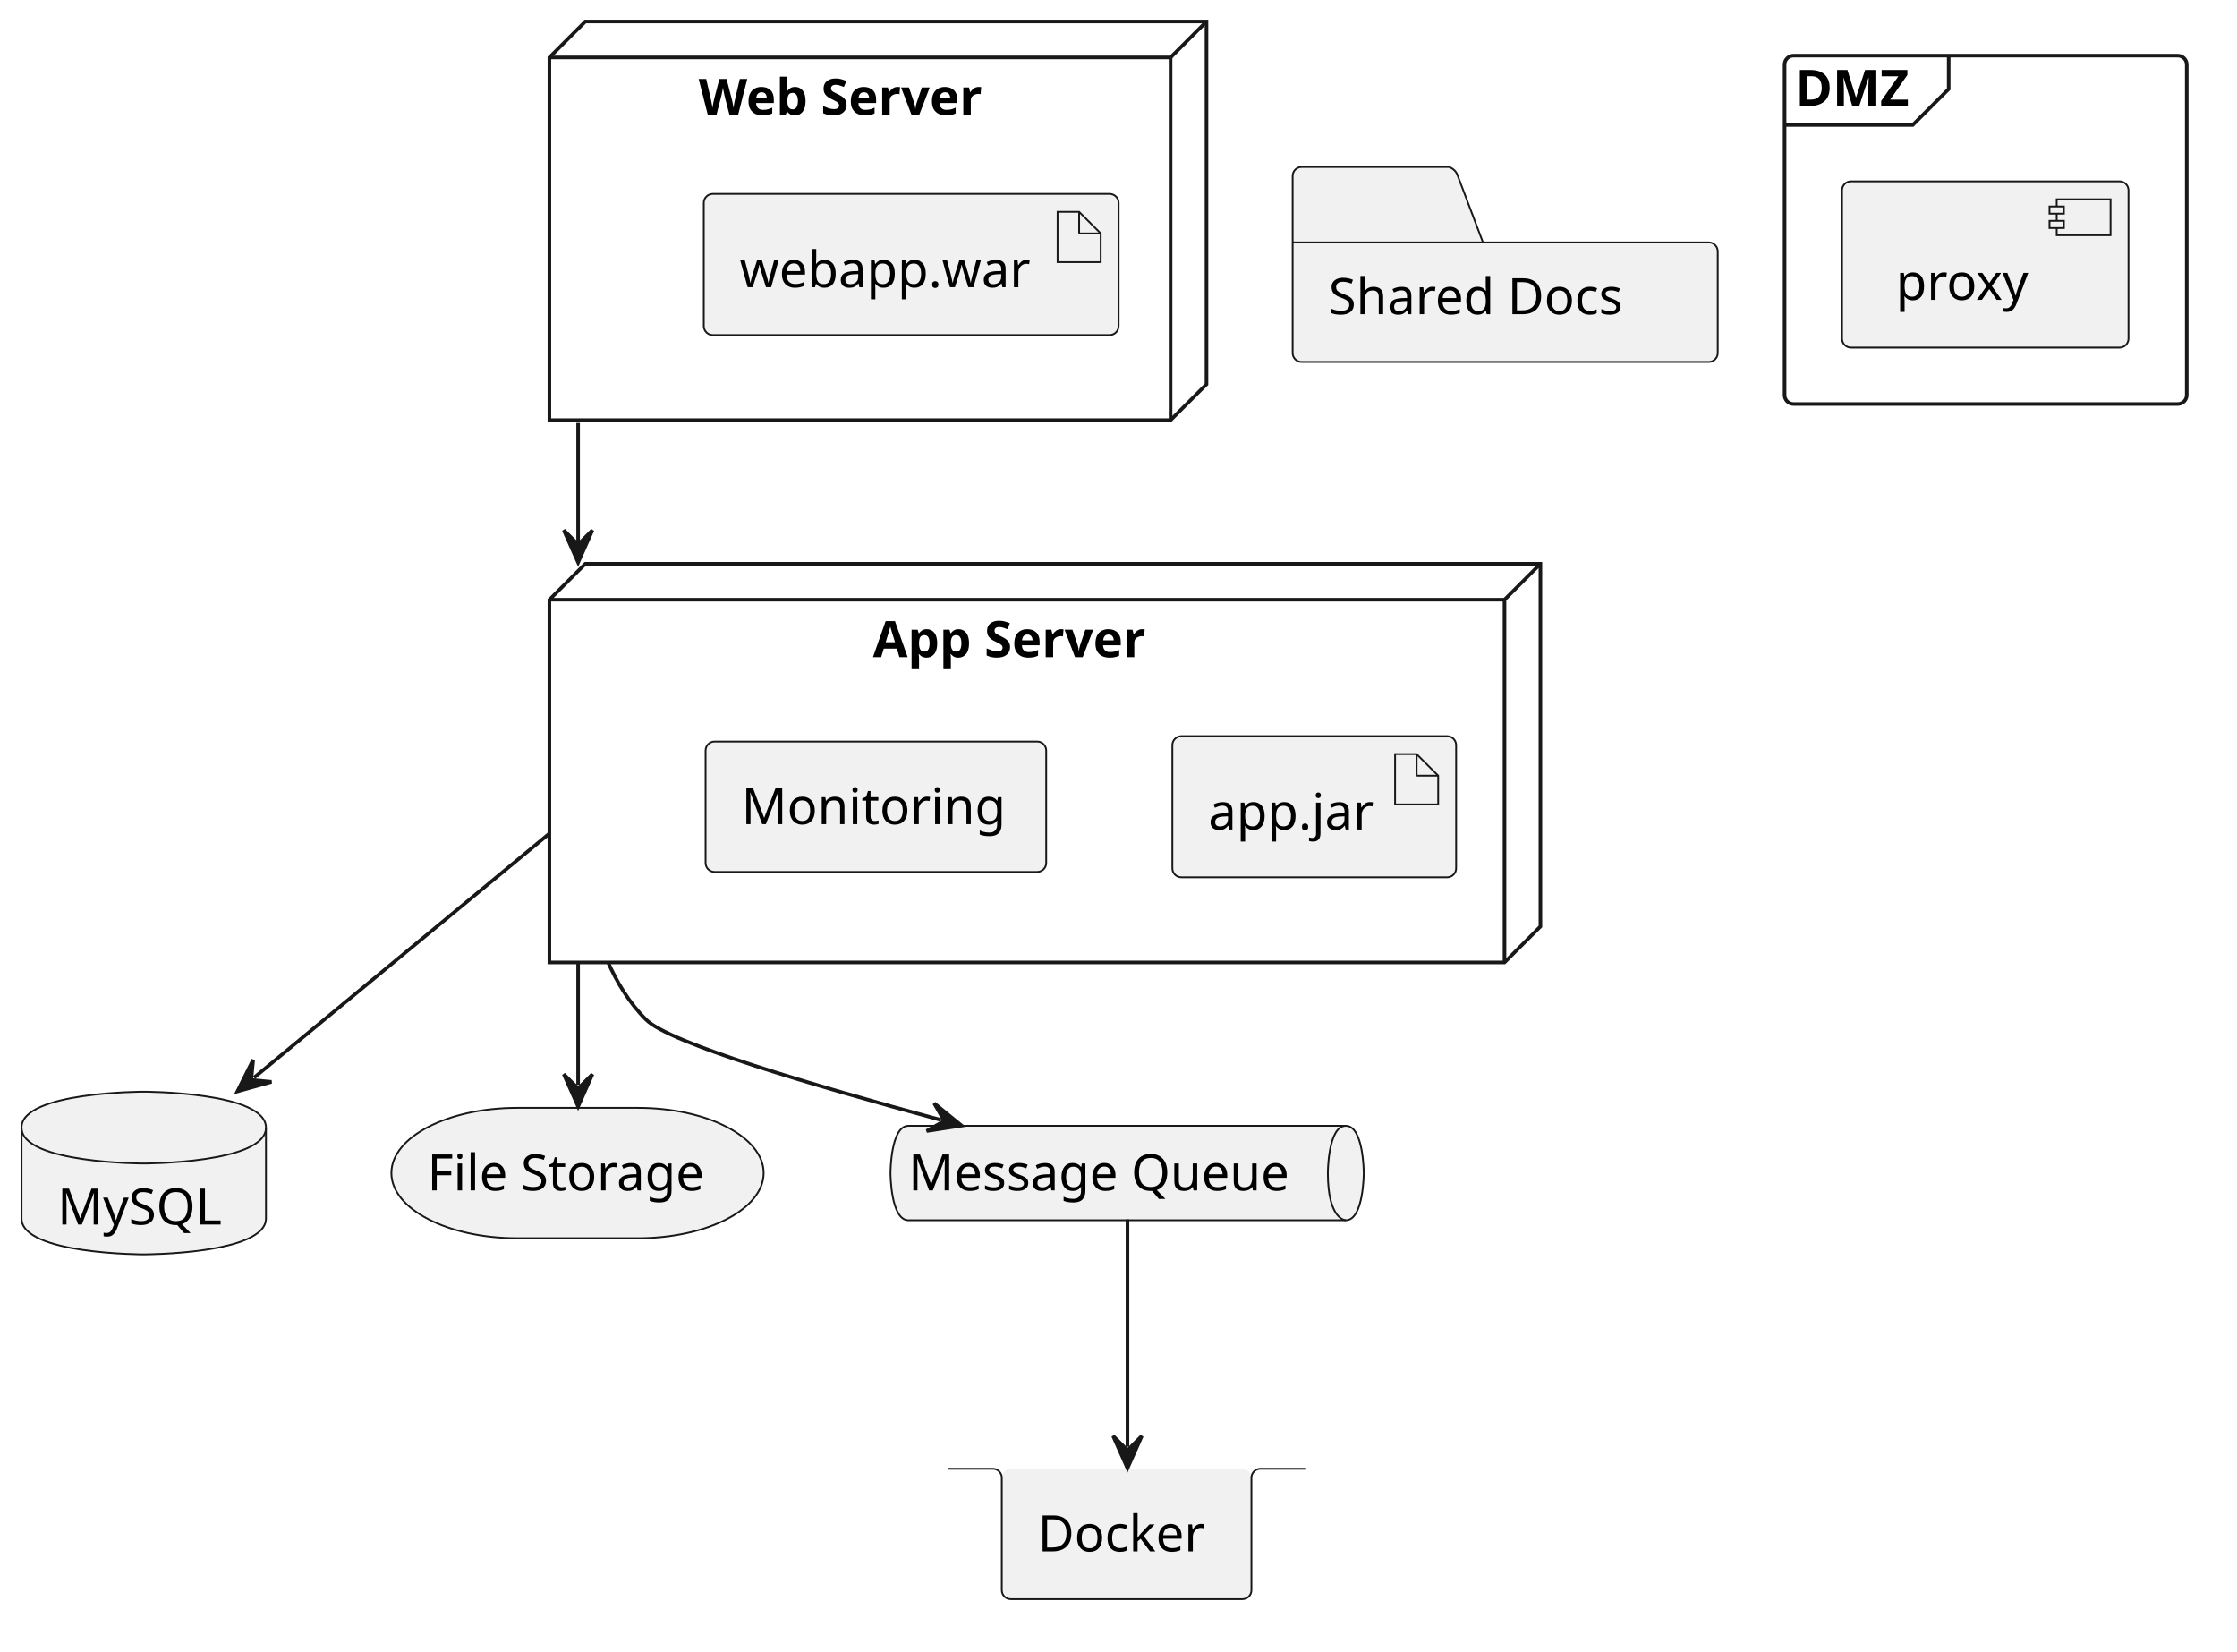
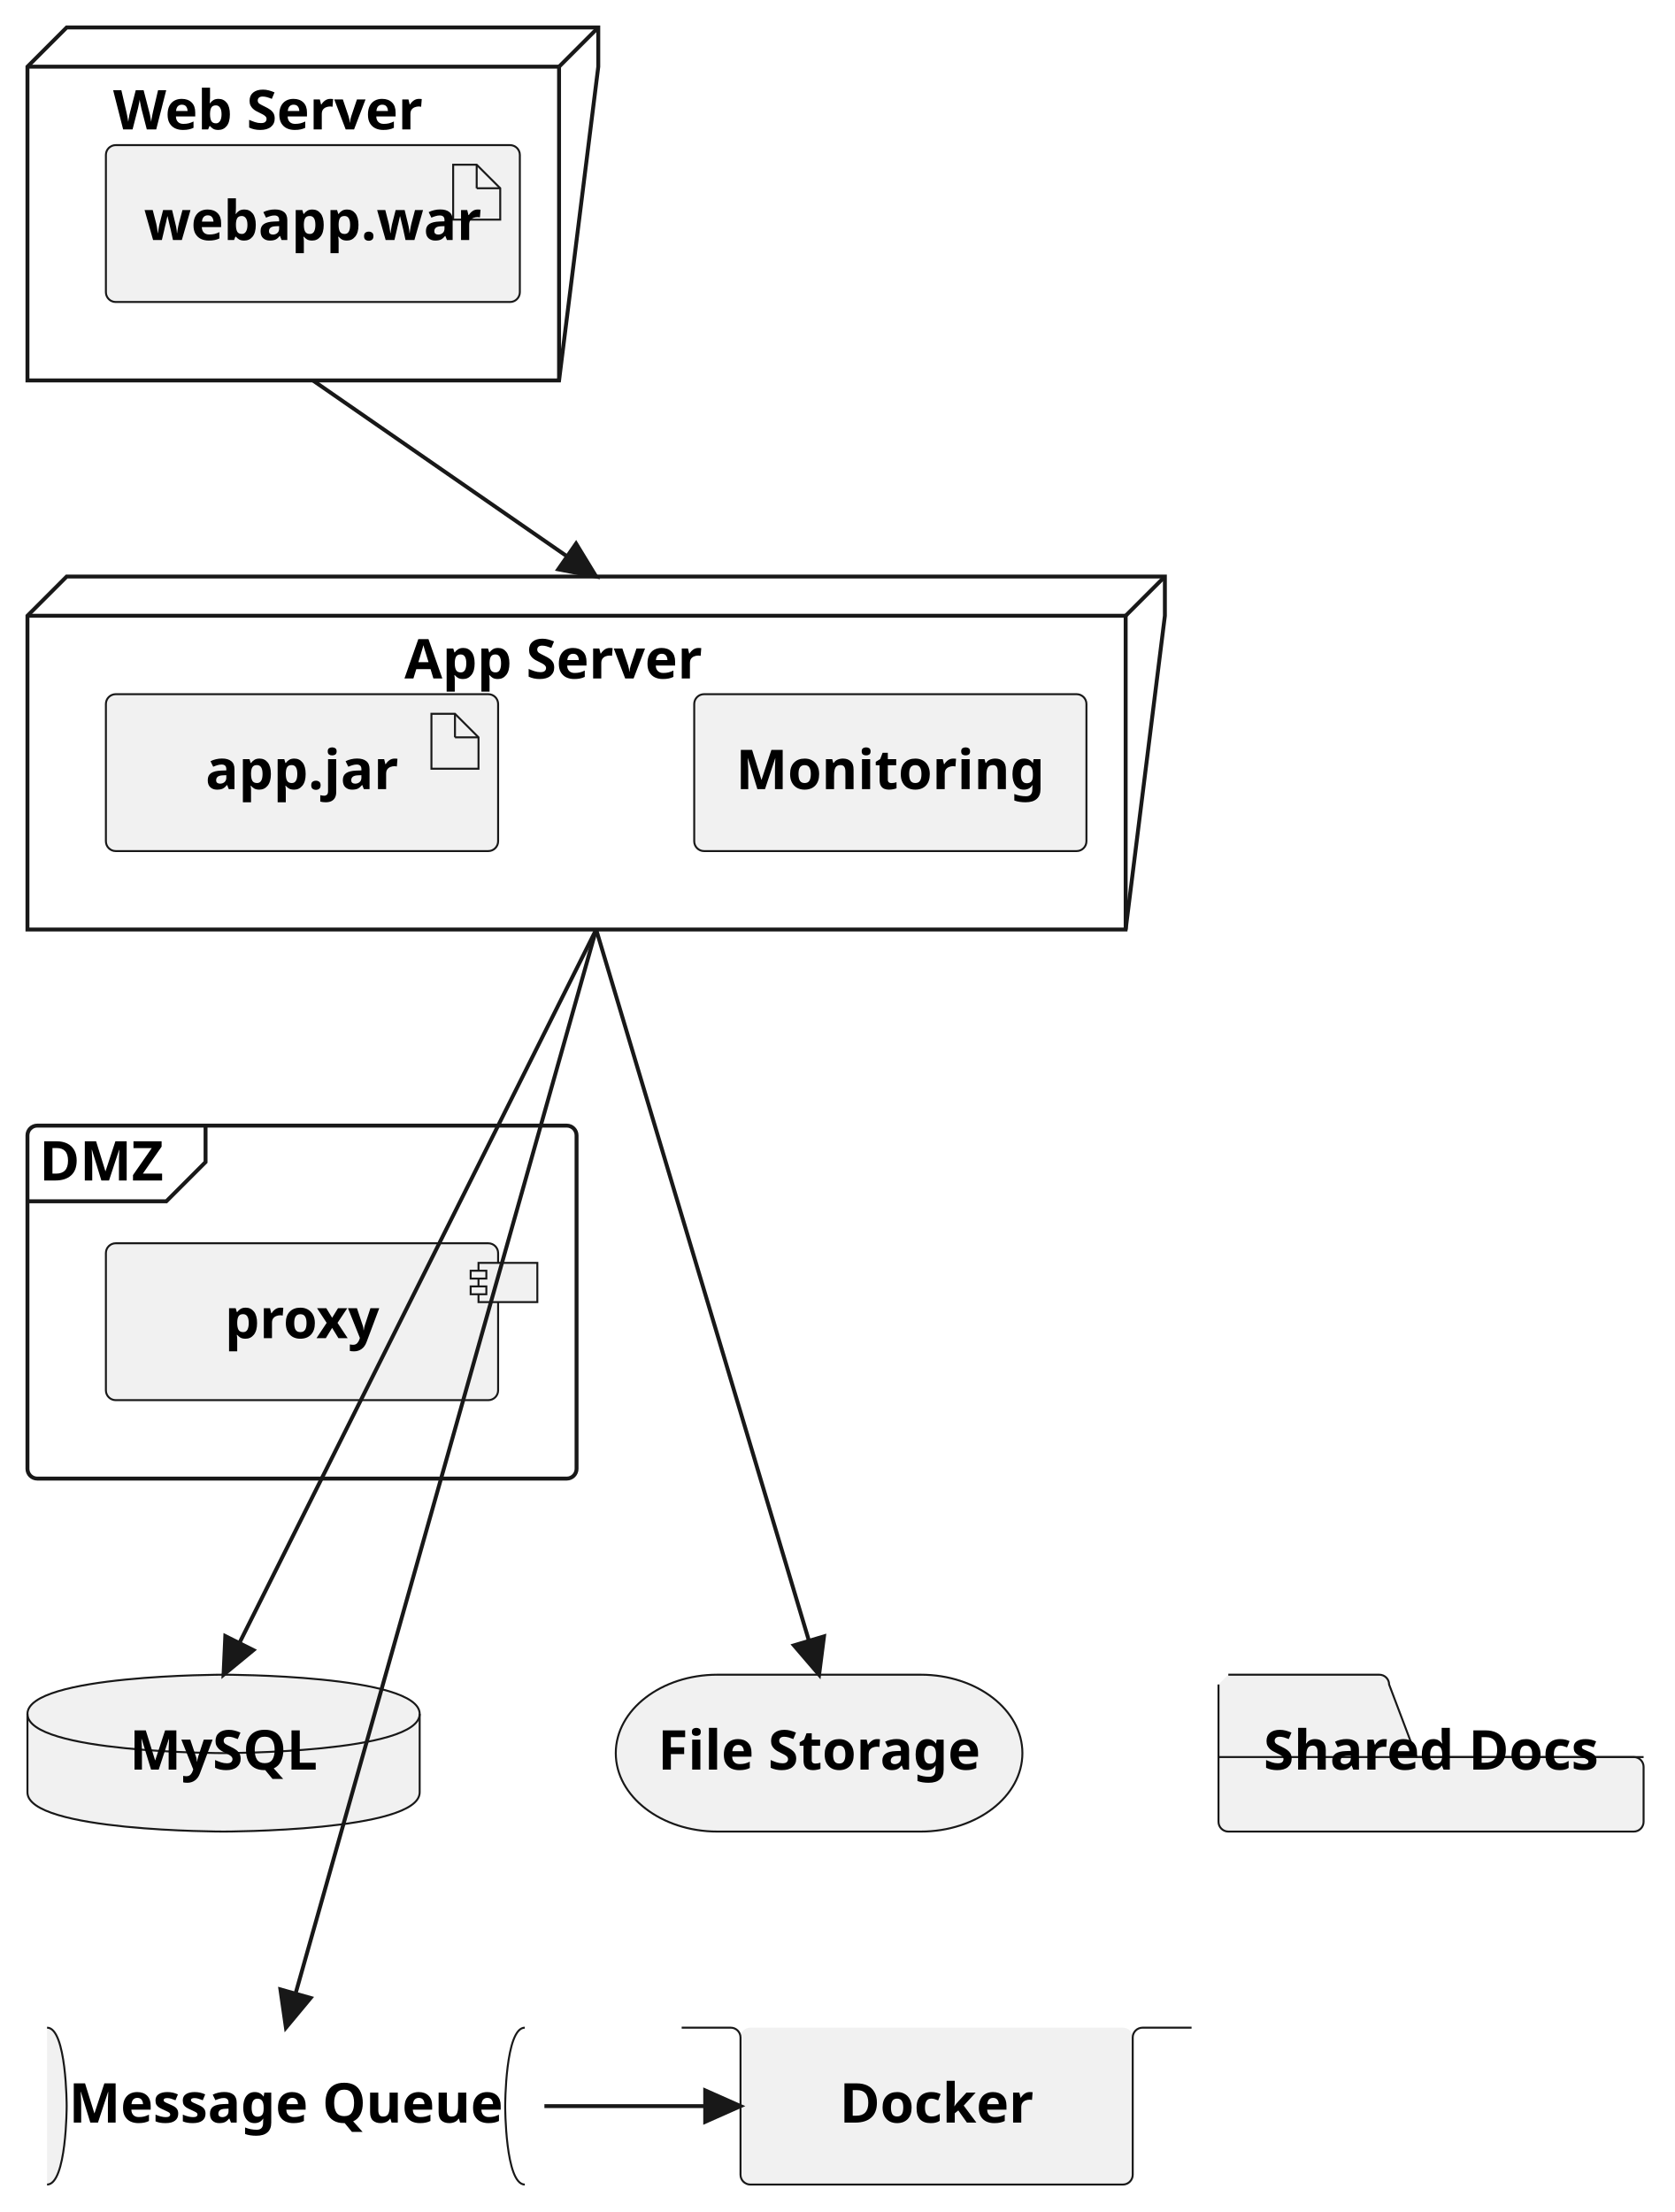
- <svg xmlns="http://www.w3.org/2000/svg" contentStyleType="text/css" data-diagram-type="DESCRIPTION" height="460px" preserveAspectRatio="none" style="width:623px;height:460px;background:#FFFFFF;" version="1.1" viewBox="0 0 623 460" width="623px" zoomAndPan="magnify">
+ <svg xmlns="http://www.w3.org/2000/svg" contentStyleType="text/css" data-diagram-type="DESCRIPTION" height="564px" preserveAspectRatio="none" style="width:427px;height:564px;background:#FFFFFF;" version="1.1" viewBox="0 0 427 564" width="427px" zoomAndPan="magnify">
  <defs />
  <g>
-     <g class="cluster" data-qualified-name="web" data-source-line="1" id="ent0002">
-       <polygon fill="none" points="153,16,163,6,336,6,336,107,326,117,153,117,153,16" style="stroke:#181818;stroke-width:1;" />
-       <line style="stroke:#181818;stroke-width:1;" x1="326" x2="336" y1="16" y2="6" />
-       <line style="stroke:#181818;stroke-width:1;" x1="153" x2="326" y1="16" y2="16" />
-       <line style="stroke:#181818;stroke-width:1;" x1="326" x2="326" y1="16" y2="117" />
-       <text fill="#000000" font-family="sans-serif" font-size="14" font-weight="700" lengthAdjust="spacing" textLength="91.841" x="194.58" y="31.995">Web Server</text>
+     <g class="cluster" id="web">
+       <polygon fill="none" points="7,17,17,7,152.538,7,152.538,17,142.538,97,7,97" style="stroke:#181818;stroke-width:1;" />
+       <line style="stroke:#181818;stroke-width:1;" x1="142.538" x2="152.538" y1="17" y2="7" />
+       <line style="stroke:#181818;stroke-width:1;" x1="7" x2="142.538" y1="17" y2="17" />
+       <line style="stroke:#181818;stroke-width:1;" x1="142.538" x2="142.538" y1="17" y2="97" />
+       <text fill="#000000" font-family="sans-serif" font-size="14" font-weight="bold" lengthAdjust="spacing" textLength="91.841" x="28.849" y="32.995">Web Server</text>
    </g>
-     <g class="cluster" data-qualified-name="app" data-source-line="4" id="ent0004">
-       <polygon fill="none" points="153,167,163,157,429,157,429,258,419,268,153,268,153,167" style="stroke:#181818;stroke-width:1;" />
-       <line style="stroke:#181818;stroke-width:1;" x1="419" x2="429" y1="167" y2="157" />
-       <line style="stroke:#181818;stroke-width:1;" x1="153" x2="419" y1="167" y2="167" />
-       <line style="stroke:#181818;stroke-width:1;" x1="419" x2="419" y1="167" y2="268" />
-       <text fill="#000000" font-family="sans-serif" font-size="14" font-weight="700" lengthAdjust="spacing" textLength="87.76" x="243.12" y="182.995">App Server</text>
+     <g class="cluster" id="app">
+       <polygon fill="none" points="7,157,17,147,297,147,297,157,287,237,7,237" style="stroke:#181818;stroke-width:1;" />
+       <line style="stroke:#181818;stroke-width:1;" x1="287" x2="297" y1="157" y2="147" />
+       <line style="stroke:#181818;stroke-width:1;" x1="7" x2="287" y1="157" y2="157" />
+       <line style="stroke:#181818;stroke-width:1;" x1="287" x2="287" y1="157" y2="237" />
+       <text fill="#000000" font-family="sans-serif" font-size="14" font-weight="bold" lengthAdjust="spacing" textLength="87.76" x="103.12" y="172.995">App Server</text>
    </g>
-     <g class="cluster" data-qualified-name="DMZ" data-source-line="11" id="ent0010">
-       <rect fill="none" height="97" rx="2.5" ry="2.5" style="stroke:#181818;stroke-width:1;" width="112" x="497" y="15.5" />
-       <path d="M542.704,15.5 L542.704,24.797 L532.704,34.797 L497,34.797" fill="none" style="stroke:#181818;stroke-width:1;" />
-       <text fill="#000000" font-family="sans-serif" font-size="14" font-weight="700" lengthAdjust="spacing" textLength="35.704" x="500" y="29.495">DMZ</text>
+     <g class="cluster" id="DMZ">
+       <rect fill="none" height="90" rx="2.5" ry="2.5" style="stroke:#181818;stroke-width:1;" width="140" x="7" y="287" />
+       <path d="M52.408,287 L52.408,296.297 L42.408,306.297 L7,306.297 " fill="none" style="stroke:#181818;stroke-width:1;" />
+       <text fill="#000000" font-family="sans-serif" font-size="14" font-weight="bold" lengthAdjust="spacing" textLength="35.704" x="10" y="300.995">DMZ</text>
    </g>
-     <g class="entity" data-qualified-name="web.war" data-source-line="2" id="ent0003">
-       <rect fill="#F1F1F1" height="39.297" rx="2.5" ry="2.5" style="stroke:#181818;stroke-width:0.5;" width="115.538" x="196" y="54" />
-       <polygon fill="#F1F1F1" points="294.538,59,294.538,73,306.538,73,306.538,65,300.538,59,294.538,59" style="stroke:#181818;stroke-width:0.5;" />
-       <line style="stroke:#181818;stroke-width:0.5;" x1="300.538" x2="300.538" y1="59" y2="65" />
-       <line style="stroke:#181818;stroke-width:0.5;" x1="306.538" x2="300.538" y1="65" y2="65" />
-       <text fill="#000000" font-family="sans-serif" font-size="14" lengthAdjust="spacing" textLength="85.538" x="206" y="79.995">webapp.war</text>
+     <g class="entity" id="war">
+       <rect fill="#F1F1F1" height="40" rx="2.5" ry="2.5" style="stroke:#181818;stroke-width:0.5;" width="105.538" x="27" y="37" />
+       <polygon fill="#F1F1F1" points="115.538,42,115.538,56,127.538,56,127.538,48,121.538,42" style="stroke:#181818;stroke-width:0.5;" />
+       <line style="stroke:#181818;stroke-width:0.5;" x1="121.538" x2="121.538" y1="42" y2="48" />
+       <line style="stroke:#181818;stroke-width:0.5;" x1="127.538" x2="121.538" y1="48" y2="48" />
+       <text fill="#000000" font-family="sans-serif" font-size="14" font-weight="bold" lengthAdjust="spacing" text-anchor="middle" textLength="96.544" x="79.769" y="61.2">webapp.war</text>
    </g>
-     <g class="entity" data-qualified-name="app.jar" data-source-line="5" id="ent0005">
-       <rect fill="#F1F1F1" height="39.297" rx="2.5" ry="2.5" style="stroke:#181818;stroke-width:0.5;" width="79.027" x="326.5" y="205" />
-       <polygon fill="#F1F1F1" points="388.527,210,388.527,224,400.527,224,400.527,216,394.527,210,388.527,210" style="stroke:#181818;stroke-width:0.5;" />
-       <line style="stroke:#181818;stroke-width:0.5;" x1="394.527" x2="394.527" y1="210" y2="216" />
-       <line style="stroke:#181818;stroke-width:0.5;" x1="400.527" x2="394.527" y1="216" y2="216" />
-       <text fill="#000000" font-family="sans-serif" font-size="14" lengthAdjust="spacing" textLength="49.027" x="336.5" y="230.995">app.jar</text>
+     <g class="entity" id="jar">
+       <rect fill="#F1F1F1" height="40" rx="2.5" ry="2.5" style="stroke:#181818;stroke-width:0.5;" width="100" x="27" y="177" />
+       <polygon fill="#F1F1F1" points="110,182,110,196,122,196,122,188,116,182" style="stroke:#181818;stroke-width:0.5;" />
+       <line style="stroke:#181818;stroke-width:0.5;" x1="116" x2="116" y1="182" y2="188" />
+       <line style="stroke:#181818;stroke-width:0.5;" x1="122" x2="116" y1="188" y2="188" />
+       <text fill="#000000" font-family="sans-serif" font-size="14" font-weight="bold" lengthAdjust="spacing" text-anchor="middle" textLength="55.959" x="77" y="201.2">app.jar</text>
    </g>
-     <g class="entity" data-qualified-name="app.mon" data-source-line="6" id="ent0006">
-       <rect fill="#F1F1F1" height="36.297" rx="2.5" ry="2.5" style="stroke:#181818;stroke-width:0.5;" width="94.867" x="196.5" y="206.5" />
-       <text fill="#000000" font-family="sans-serif" font-size="14" lengthAdjust="spacing" textLength="74.867" x="206.5" y="229.495">Monitoring</text>
+     <g class="entity" id="mon">
+       <rect fill="#F1F1F1" height="40" rx="2.5" ry="2.5" style="stroke:#181818;stroke-width:0.5;" width="100" x="177" y="177" />
+       <text fill="#000000" font-family="sans-serif" font-size="14" font-weight="bold" lengthAdjust="spacing" text-anchor="middle" textLength="86.317" x="227" y="201.2">Monitoring</text>
    </g>
-     <g class="entity" data-qualified-name="DMZ.proxy" data-source-line="12" id="ent0011">
-       <rect fill="#F1F1F1" height="46.297" rx="2.5" ry="2.5" style="stroke:#181818;stroke-width:0.5;" width="79.778" x="513" y="50.5" />
-       <rect fill="#F1F1F1" height="10" style="stroke:#181818;stroke-width:0.5;" width="15" x="572.778" y="55.5" />
-       <rect fill="#F1F1F1" height="2" style="stroke:#181818;stroke-width:0.5;" width="4" x="570.778" y="57.5" />
-       <rect fill="#F1F1F1" height="2" style="stroke:#181818;stroke-width:0.5;" width="4" x="570.778" y="61.5" />
-       <text fill="#000000" font-family="sans-serif" font-size="14" lengthAdjust="spacing" textLength="39.778" x="528" y="83.495">proxy</text>
+     <g class="entity" id="proxy">
+       <rect fill="#F1F1F1" height="40" rx="2.5" ry="2.5" style="stroke:#181818;stroke-width:0.5;" width="100" x="27" y="317" />
+       <rect fill="#F1F1F1" height="10" style="stroke:#181818;stroke-width:0.5;" width="15" x="122" y="322" />
+       <rect fill="#F1F1F1" height="2" style="stroke:#181818;stroke-width:0.5;" width="4" x="120" y="324" />
+       <rect fill="#F1F1F1" height="2" style="stroke:#181818;stroke-width:0.5;" width="4" x="120" y="328" />
+       <text fill="#000000" font-family="sans-serif" font-size="14" font-weight="bold" lengthAdjust="spacing" text-anchor="middle" textLength="44.7" x="77" y="341.2">proxy</text>
    </g>
-     <g class="entity" data-qualified-name="db" data-source-line="8" id="ent0007">
-       <path d="M6,314 C6,304 40.035,304 40.035,304 C40.035,304 74.07,304 74.07,314 L74.07,339.297 C74.07,349.297 40.035,349.297 40.035,349.297 C40.035,349.297 6,349.297 6,339.297 L6,314" fill="#F1F1F1" style="stroke:#181818;stroke-width:0.5;" />
-       <path d="M6,314 C6,324 40.035,324 40.035,324 C40.035,324 74.07,324 74.07,314" fill="none" style="stroke:#181818;stroke-width:0.5;" />
-       <text fill="#000000" font-family="sans-serif" font-size="14" lengthAdjust="spacing" textLength="48.07" x="16" y="340.995">MySQL</text>
+     <g class="entity" id="db">
+       <path d="M7,437 C7,427 57,427 57,427 C57,427 107,427 107,437 L107,457 C107,467 57,467 57,467 C57,467 7,467 7,457 L7,437 " fill="#F1F1F1" style="stroke:#181818;stroke-width:0.5;" />
+       <path d="M7,437 C7,447 57,447 57,447 C57,447 107,447 107,437 " fill="none" style="stroke:#181818;stroke-width:0.5;" />
+       <text fill="#000000" font-family="sans-serif" font-size="14" font-weight="bold" lengthAdjust="spacing" text-anchor="middle" textLength="53.963" x="57" y="451.2">MySQL</text>
    </g>
-     <g class="entity" data-qualified-name="fs" data-source-line="9" id="ent0008">
-       <rect fill="#F1F1F1" height="36.297" rx="35" ry="35" style="stroke:#181818;stroke-width:0.5;" width="103.672" x="109" y="308.5" />
-       <text fill="#000000" font-family="sans-serif" font-size="14" lengthAdjust="spacing" textLength="83.672" x="119" y="331.495">File Storage</text>
+     <g class="entity" id="fs">
+       <rect fill="#F1F1F1" height="40" rx="25.918" ry="25.918" style="stroke:#181818;stroke-width:0.5;" width="103.672" x="157" y="427" />
+       <text fill="#000000" font-family="sans-serif" font-size="14" font-weight="bold" lengthAdjust="spacing" text-anchor="middle" textLength="95.792" x="208.836" y="451.2">File Storage</text>
    </g>
-     <g class="entity" data-qualified-name="docs" data-source-line="10" id="ent0009">
-       <path d="M362.5,46.5 L403.5,46.5 A3.75,3.75 0 0 1 406,49 L413,67.5 L475.882,67.5 A2.5,2.5 0 0 1 478.382,70 L478.382,98.297 A2.5,2.5 0 0 1 475.882,100.797 L362.5,100.797 A2.5,2.5 0 0 1 360,98.297 L360,49 A2.5,2.5 0 0 1 362.5,46.5" fill="#F1F1F1" style="stroke:#181818;stroke-width:0.5;" />
-       <line style="stroke:#181818;stroke-width:0.5;" x1="360" x2="413" y1="67.5" y2="67.5" />
-       <text fill="#000000" font-family="sans-serif" font-size="14" lengthAdjust="spacing" textLength="88.382" x="370" y="87.495">Shared Docs</text>
+     <g class="entity" id="docs">
+       <path d="M313.172,427 L351.672,427 A2.5,2.5 0 0 1 354.172,429.5 L361.172,448 L416.554,448 A2.5,2.5 0 0 1 419.054,450.5 L419.054,464.5 A2.5,2.5 0 0 1 416.554,467 L313.172,467 A2.5,2.5 0 0 1 310.672,464.5 L310.672,429.5 " fill="#F1F1F1" style="stroke:#181818;stroke-width:0.5;" />
+       <line style="stroke:#181818;stroke-width:0.5;" x1="310.672" x2="419.054" y1="448" y2="448" />
+       <text fill="#000000" font-family="sans-serif" font-size="14" font-weight="bold" lengthAdjust="spacing" text-anchor="middle" textLength="98.663" x="364.863" y="451.2">Shared Docs</text>
    </g>
-     <g class="entity" data-qualified-name="mq" data-source-line="14" id="ent0012">
-       <path d="M253,313.5 L374.802,313.5 C379.802,313.5 379.802,326.648 379.802,326.648 C379.802,326.648 379.802,339.797 374.802,339.797 L253,339.797 C248,339.797 248,326.648 248,326.648 C248,326.648 248,313.5 253,313.5" fill="#F1F1F1" style="stroke:#181818;stroke-width:0.5;" />
-       <path d="M374.802,313.5 C369.802,313.5 369.802,326.648 369.802,326.648 C369.802,339.797 374.802,339.797 374.802,339.797" fill="none" style="stroke:#181818;stroke-width:0.5;" />
-       <text fill="#000000" font-family="sans-serif" font-size="14" lengthAdjust="spacing" textLength="111.802" x="253" y="331.495">Message Queue</text>
+     <g class="entity" id="mq">
+       <path d="M12,517 C17,517 17,537 17,537 C17,537 17,557 12,557 " fill="#F1F1F1" style="stroke:#181818;stroke-width:0.5;" />
+       <path d="M133.802,517 C128.802,517 128.802,537 128.802,537 C128.802,537 128.802,557 133.802,557 " fill="none" style="stroke:#181818;stroke-width:0.5;" />
+       <text fill="#000000" font-family="sans-serif" font-size="14" font-weight="bold" lengthAdjust="spacing" text-anchor="middle" textLength="124.756" x="72.901" y="541.2">Message Queue</text>
    </g>
-     <g class="entity" data-qualified-name="docker" data-source-line="15" id="ent0013">
-       <rect fill="#F1F1F1" height="36.297" rx="2.5" ry="2.5" style="stroke:none;stroke-width:0.5;" width="69.519" x="279" y="409" />
-       <path d="M264,409 L276.5,409 A2.5,2.5 0 0 1 279,411.5 L279,442.797 A2.5,2.5 0 0 0 281.5,445.297 L346.019,445.297 A2.5,2.5 0 0 0 348.519,442.797 L348.519,411.5 A2.5,2.5 0 0 1 351.019,409 L363.519,409" fill="none" style="stroke:#181818;stroke-width:0.5;" />
-       <text fill="#000000" font-family="sans-serif" font-size="14" lengthAdjust="spacing" textLength="49.52" x="289" y="431.995">Docker</text>
+     <g class="entity" id="docker">
+       <rect fill="#F1F1F1" height="40" rx="2.5" ry="2.5" style="stroke:none;stroke-width:0.5;" width="100" x="188.802" y="517" />
+       <path d="M173.802,517 L186.302,517 A2.5,2.5 0 0 1 188.802,519.5 L188.802,554.5 A2.5,2.5 0 0 0 191.302,557 L286.302,557 A2.5,2.5 0 0 0 288.802,554.5 L288.802,519.5 A2.5,2.5 0 0 1 291.302,517 L303.802,517 " fill="none" style="stroke:#181818;stroke-width:0.5;" />
+       <text fill="#000000" font-family="sans-serif" font-size="14" font-weight="bold" lengthAdjust="spacing" text-anchor="middle" textLength="55.248" x="238.802" y="541.2">Docker</text>
    </g>
-     <g class="link" data-entity-1="ent0002" data-entity-2="ent0004" data-link-type="dependency" data-source-line="17" id="lnk14">
-       <path d="M161,117.765 C161,118.282 161,118.802 161,119.325 C161,120.369 161,121.422 161,122.484 C161,130.98 161,140.004 161,149.028 C161,151.283 161,153.539 161,155.787 C161,156.068 161,150.349 161,150.629" fill="none" id="web-to-app" style="stroke:#181818;stroke-width:1;" />
-       <polygon fill="#181818" points="161,156.629,165,147.629,161,151.629,157,147.629,161,156.629" style="stroke:#181818;stroke-width:1;" />
+     <g class="link" id="web-to-app">
+       <path d="M79.769,97 C152,147 152,147 152,147 " fill="none" id="web-to-app" style="stroke:#181818;stroke-width:1;" />
+       <polygon fill="#181818" points="142.323,145.166,152,147,146.877,138.589,142.323,145.166" style="stroke:#181818;stroke-width:1;" />
    </g>
-     <g class="link" data-entity-1="ent0004" data-entity-2="ent0007" data-link-type="dependency" data-source-line="18" id="lnk15">
-       <path d="M152.954,232.147 C152.868,232.218 152.782,232.289 152.695,232.361 C152.521,232.505 152.345,232.65 152.166,232.798 C151.452,233.388 150.7,234.01 149.914,234.659 C143.625,239.857 135.117,246.889 125.601,254.754 C106.57,270.483 88.135,285.718 70.745,300.088" fill="none" id="app-to-db" style="stroke:#181818;stroke-width:1;" />
-       <polygon fill="#181818" points="66.12,303.91,75.606,301.26,69.974,300.725,70.51,295.094,66.12,303.91" style="stroke:#181818;stroke-width:1;" />
+     <g class="link" id="app-to-db">
+       <path d="M152,237 C57,427 57,427 57,427 " fill="none" id="app-to-db" style="stroke:#181818;stroke-width:1;" />
+       <polygon fill="#181818" points="57.447,417.161,57,427,64.603,420.739,57.447,417.161" style="stroke:#181818;stroke-width:1;" />
    </g>
-     <g class="link" data-entity-1="ent0004" data-entity-2="ent0008" data-link-type="dependency" data-source-line="19" id="lnk16">
-       <path d="M161,268.169 C161,268.308 161,268.448 161,268.587 C161,269.144 161,269.702 161,270.261 C161,274.734 161,279.263 161,283.703 C161,292.584 161,295.11 161,302.12" fill="none" id="app-to-fs" style="stroke:#181818;stroke-width:1;" />
-       <polygon fill="#181818" points="161,308.12,165,299.12,161,303.12,157,299.12,161,308.12" style="stroke:#181818;stroke-width:1;" />
+     <g class="link" id="app-to-fs">
+       <path d="M152,237 C208.836,427 208.836,427 208.836,427 " fill="none" id="app-to-fs" style="stroke:#181818;stroke-width:1;" />
+       <polygon fill="#181818" points="202.424,419.524,208.836,427,210.089,417.231,202.424,419.524" style="stroke:#181818;stroke-width:1;" />
    </g>
-     <g class="link" data-entity-1="ent0004" data-entity-2="ent0012" data-link-type="dependency" data-source-line="20" id="lnk17">
-       <path d="M169.458,268.222 C169.501,268.318 169.544,268.413 169.588,268.509 C169.761,268.891 169.938,269.272 170.119,269.651 C170.48,270.41 170.856,271.161 171.246,271.904 C172.027,273.39 172.867,274.842 173.771,276.246 C175.579,279.055 177.644,281.675 180,284 C186.52,290.43 225.899,302.08 262.019,311.87" fill="none" id="app-to-mq" style="stroke:#181818;stroke-width:1;" />
-       <polygon fill="#181818" points="267.81,313.44,260.17,307.225,262.984,312.132,258.077,314.946,267.81,313.44" style="stroke:#181818;stroke-width:1;" />
+     <g class="link" id="app-to-mq">
+       <path d="M152,237 C72.901,517 72.901,517 72.901,517 " fill="none" id="app-to-mq" style="stroke:#181818;stroke-width:1;" />
+       <polygon fill="#181818" points="71.498,507.252,72.901,517,79.197,509.426,71.498,507.252" style="stroke:#181818;stroke-width:1;" />
    </g>
-     <g class="link" data-entity-1="ent0012" data-entity-2="ent0013" data-link-type="dependency" data-source-line="21" id="lnk18">
-       <path d="M314,339.58 C314,356.94 314,383.04 314,402.86" fill="none" id="mq-to-docker" style="stroke:#181818;stroke-width:1;" />
-       <polygon fill="#181818" points="314,408.86,318,399.86,314,403.86,310,399.86,314,408.86" style="stroke:#181818;stroke-width:1;" />
+     <g class="link" id="mq-to-docker">
+       <path d="M138.802,537 C188.802,537 188.802,537 188.802,537 " fill="none" id="mq-to-docker" style="stroke:#181818;stroke-width:1;" />
+       <polygon fill="#181818" points="179.802,541,188.802,537,179.802,533,179.802,541" style="stroke:#181818;stroke-width:1;" />
    </g>
  </g>
</svg>
